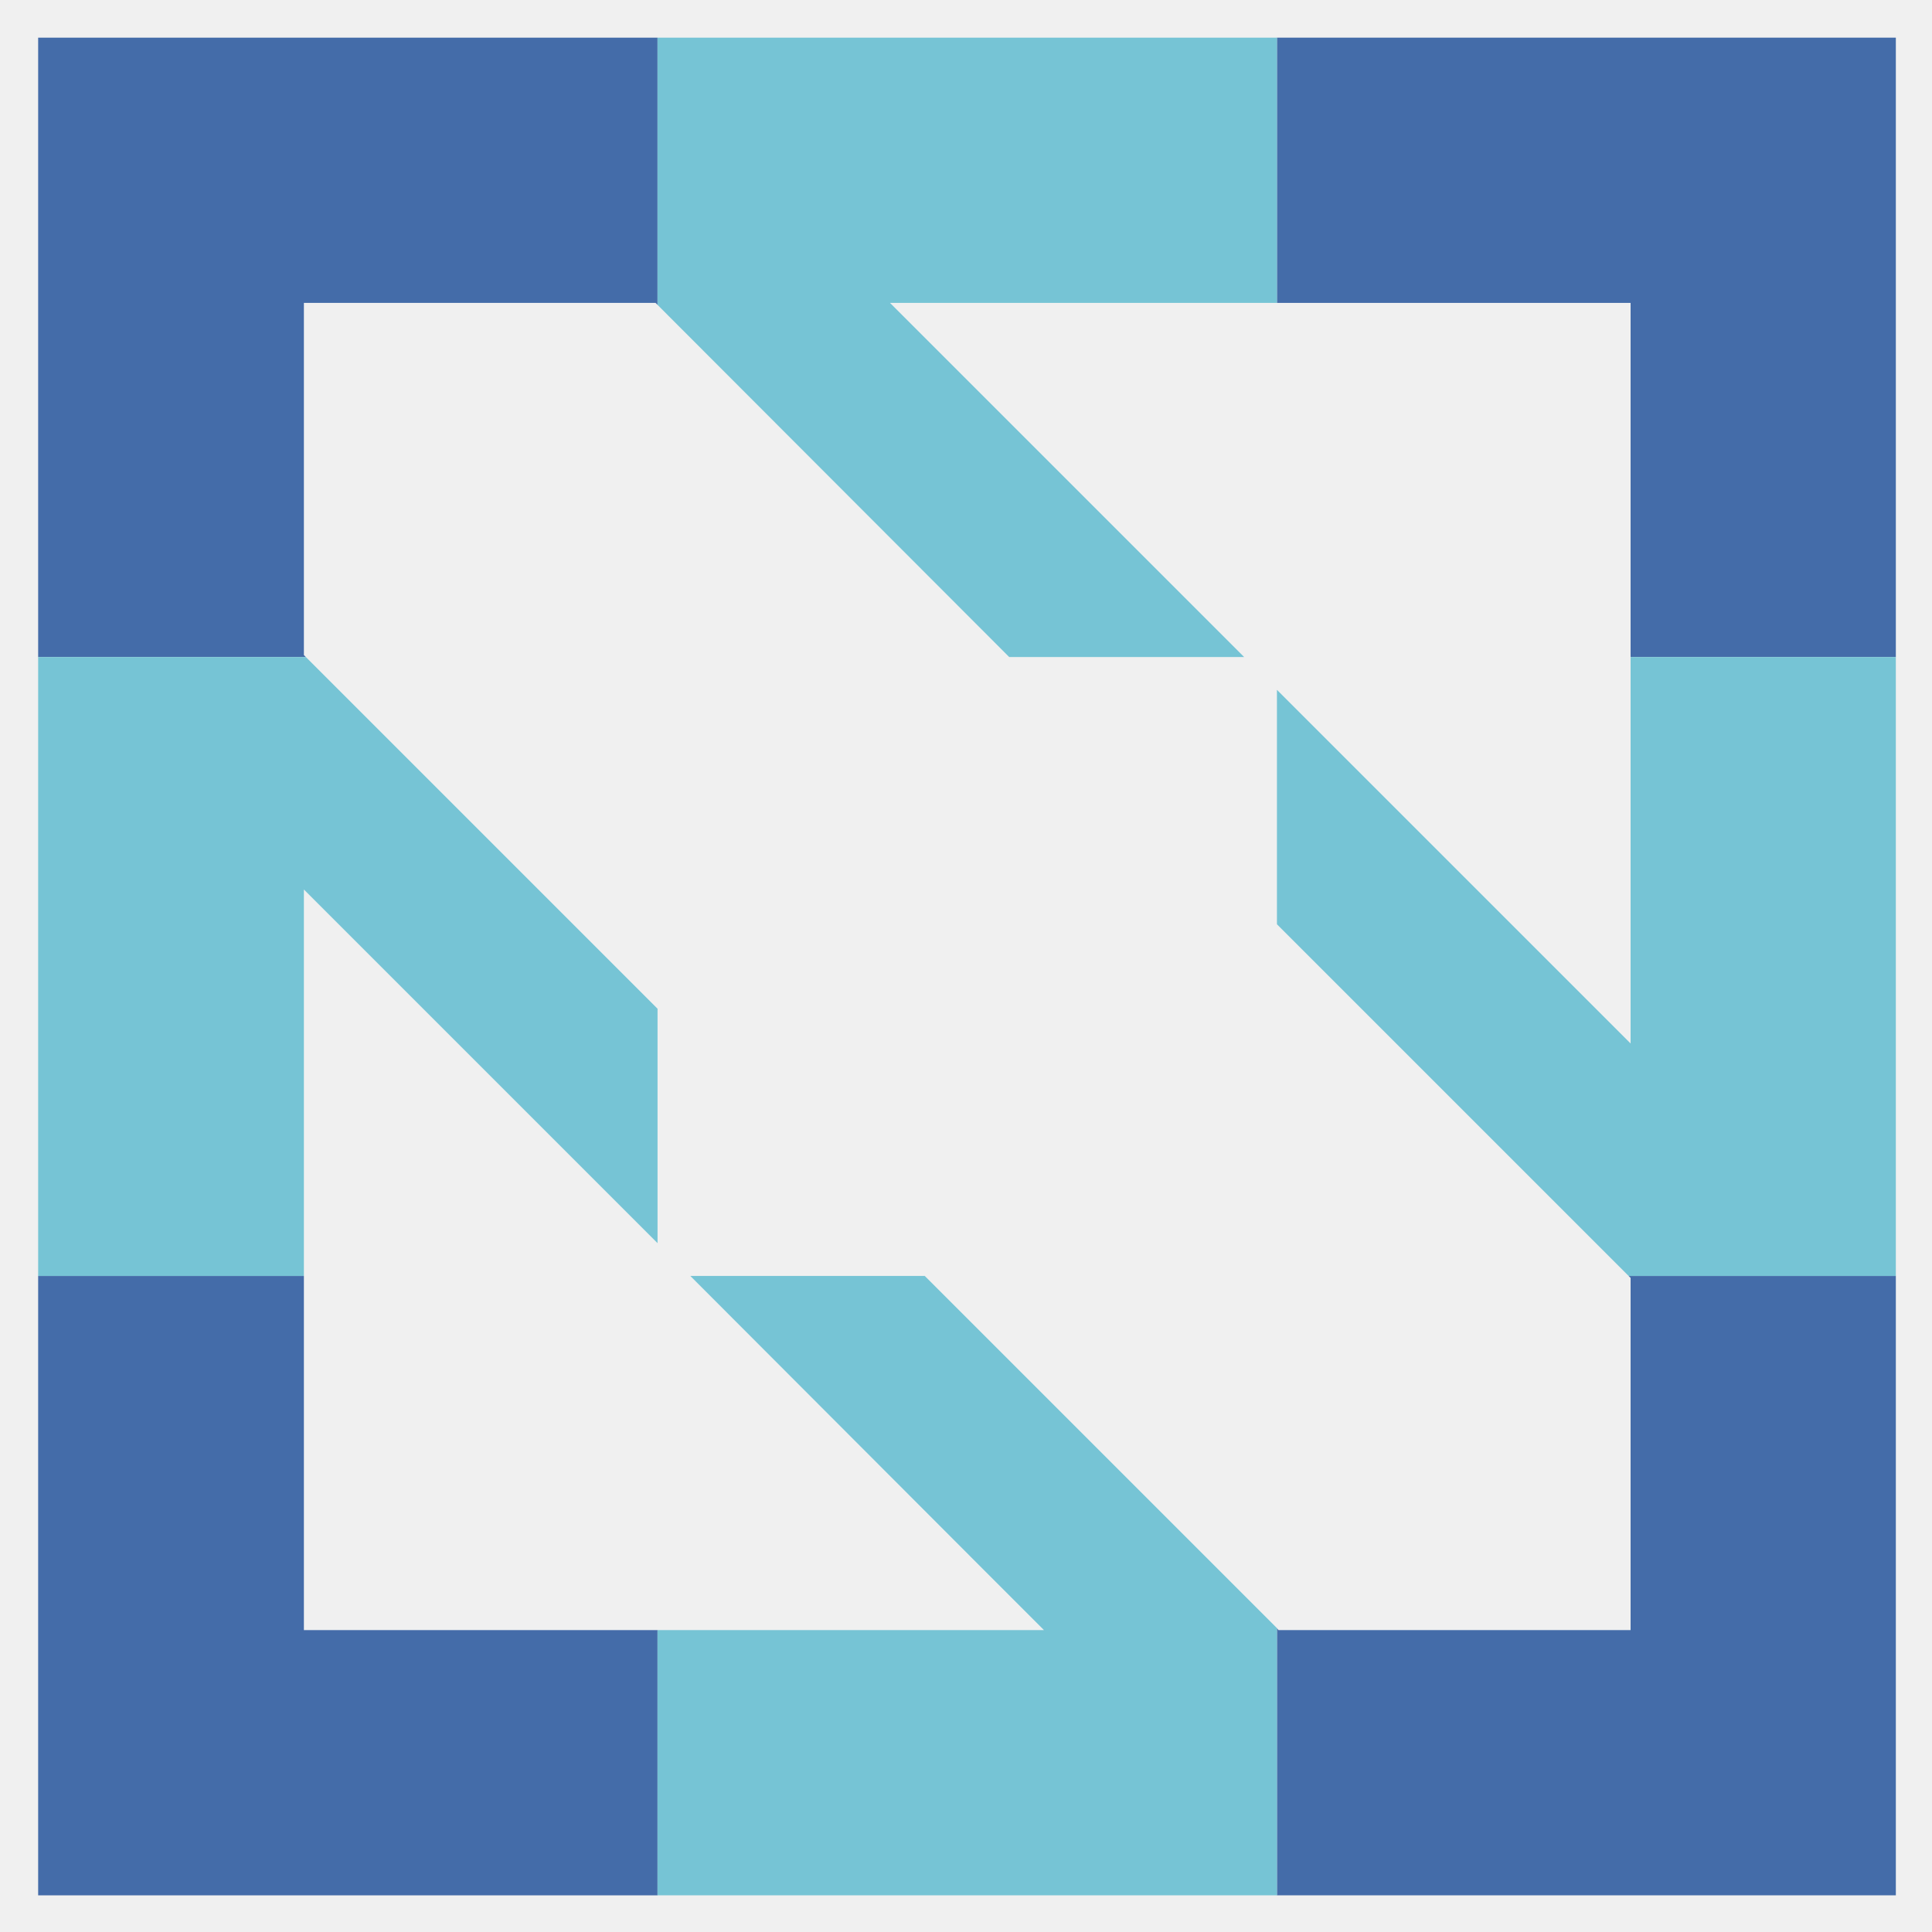
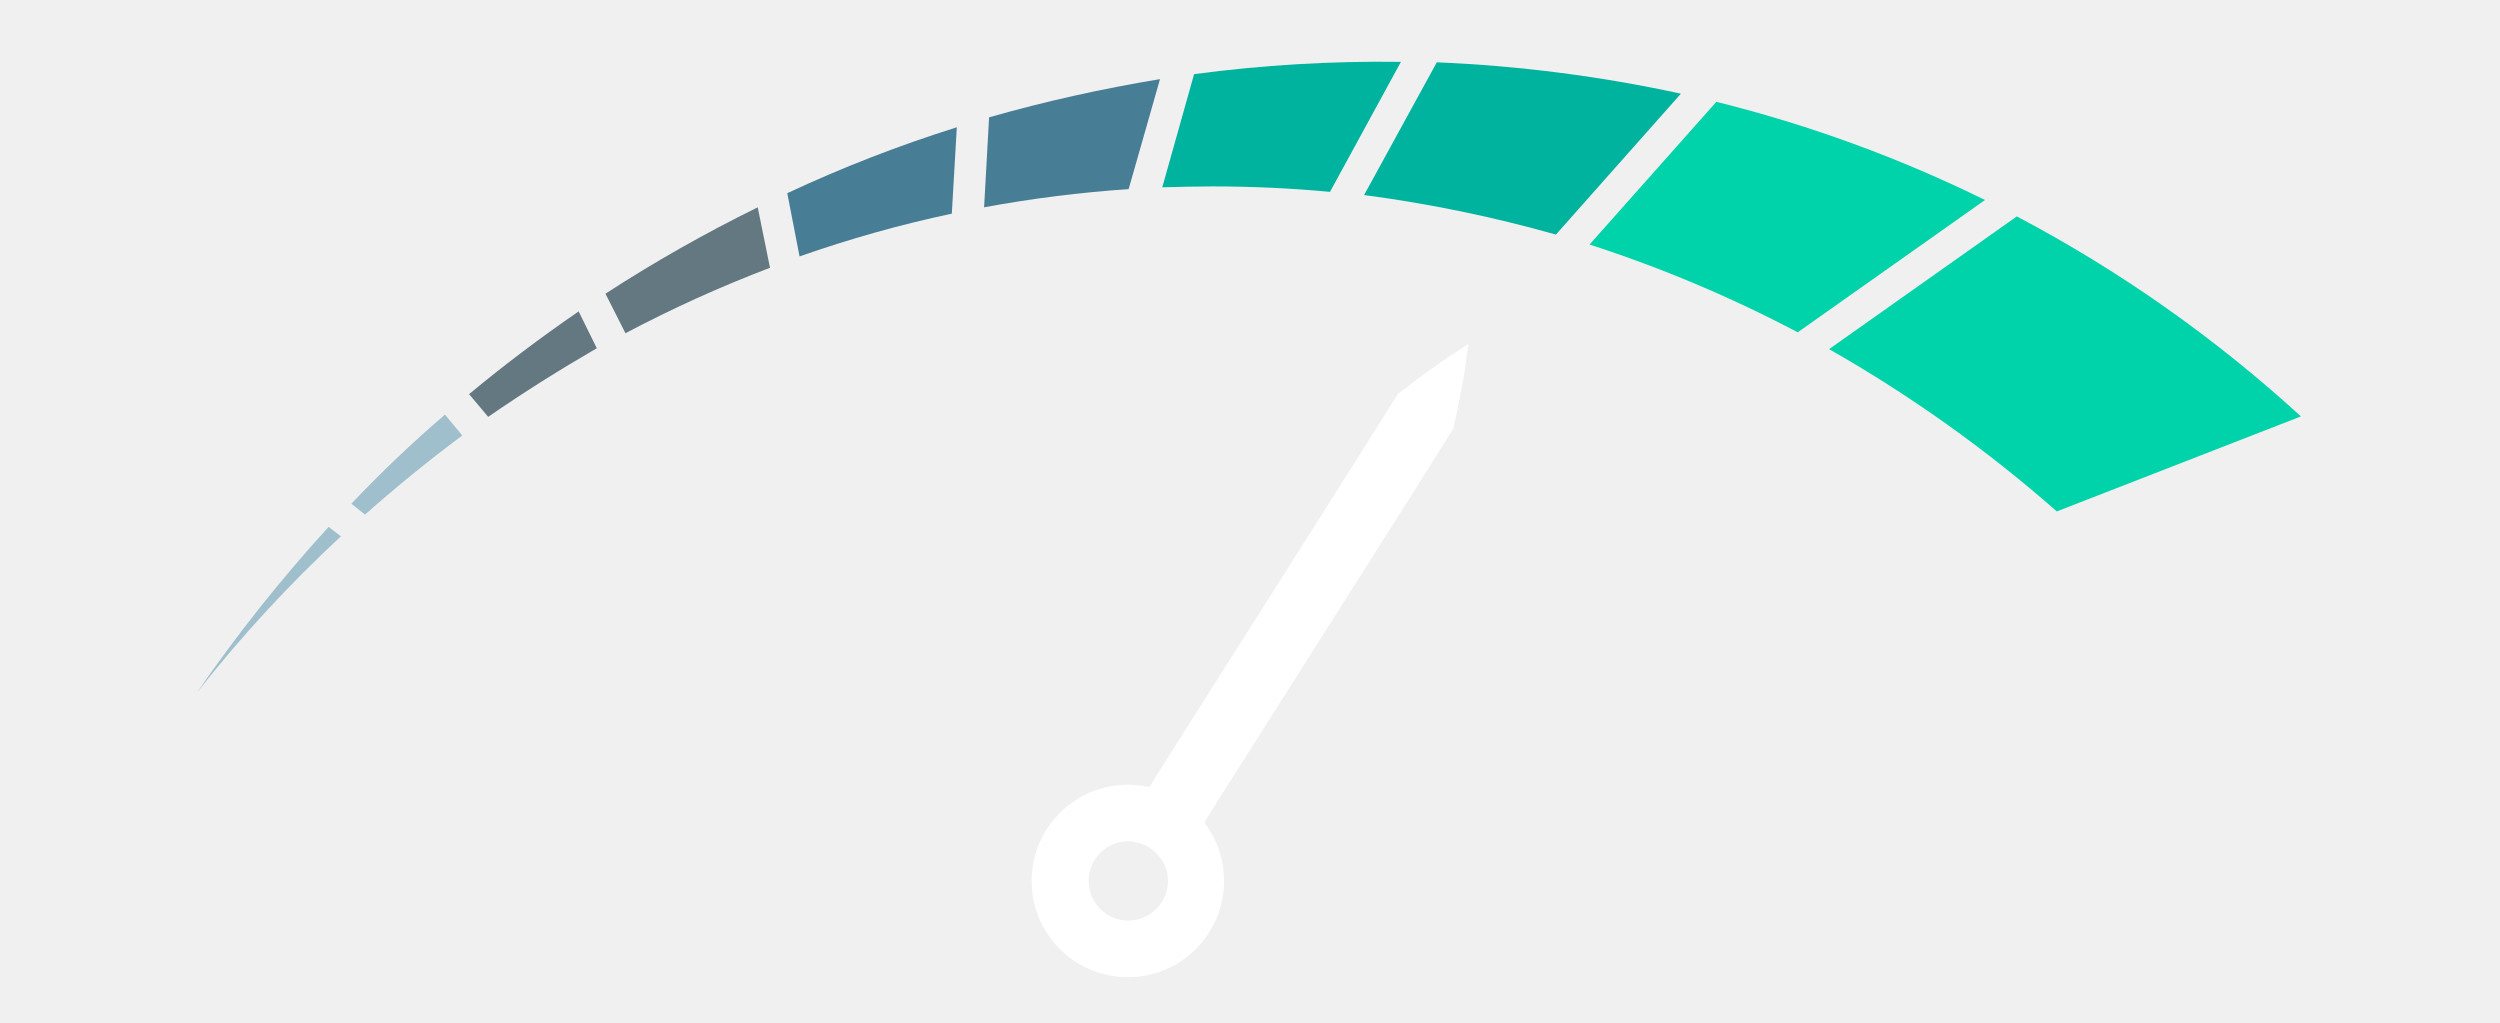
- <svg xmlns="http://www.w3.org/2000/svg" role="img" viewBox="5.52 5.02 388.96 388.96">
-   <style>svg {enable-background:new 0 0 400 400}</style>
-   <style>.st0{fill:#446ca9}.st1{fill:#76c4d5}</style>
-   <g id="XMLID_15_">
-     <g id="XMLID_78_">
-       <path id="XMLID_82_" d="M66.7 261.9H13.2v124.7h124.7v-53.4H66.7z" class="st0" />
-       <path id="XMLID_81_" d="M333.8 262.3v70.9h-70.9l-.3-.4v53.8h124.6V261.9h-53.8z" class="st0" />
-       <path id="XMLID_80_" d="M13.2 137.3h53.9l-.4-.4V66h70.8l.4.4V12.6H13.2z" class="st0" />
-       <path id="XMLID_79_" d="M262.6 12.6V66h71.2v71.3h53.4V12.6z" class="st0" />
-     </g>
-     <g id="XMLID_73_">
-       <path id="XMLID_77_" d="M256 137.3L184.7 66h77.9V12.6H137.9v53.8l70.8 70.9z" class="st1" />
-       <path id="XMLID_76_" d="M191.7 261.9h-47.2l59 59.1 12.2 12.2h-77.8v53.4h124.7v-53.8l-35.5-35.5z" class="st1" />
-       <path id="XMLID_75_" d="M333.8 137.3v77.8l-12.2-12.2-59-59v47.2l35.4 35.4 35.4 35.4h53.8V137.3z" class="st1" />
-       <path id="XMLID_74_" d="M137.9 208.1l-70.8-70.8H13.2v124.6h53.5v-77.8l71.2 71.2z" class="st1" />
-     </g>
+ <svg xmlns="http://www.w3.org/2000/svg" id="Layer_1" data-name="Layer 1" viewBox="0 0 550 225">
+   <defs>
+     <style>.cls-1{fill:#647881;}.cls-2{fill:#00b39f;}.cls-3{fill:#00d3a9;}.cls-4{fill:#9fbfcd;}.cls-5{fill:#477e96;}.cls-6{fill:#fff;}</style>
+   </defs>
+   <g id="Gauge">
+     <path class="cls-1" d="M137.6,73.31a284,284,0,0,1,31.8-14.4l-2.7-13.3a324.4,324.4,0,0,0-33.5,19Z" />
+     <path class="cls-2" d="M342.3,51.61l27.5-31a314.16,314.16,0,0,0-53.7-6.9l-16,29.2A297.91,297.91,0,0,1,342.3,51.61Z" />
+     <path class="cls-1" d="M131.3,76.61l-4-8.1c-8.3,5.7-16.4,11.8-24.1,18.2l4.2,5C115.2,86.31,123.2,81.31,131.3,76.61Z" />
+     <path class="cls-3" d="M395.5,73.11,436.7,44a295.56,295.56,0,0,0-59.1-21.6l-27.9,31.4A288.23,288.23,0,0,1,395.5,73.11Z" />
+     <path class="cls-4" d="M101.7,95.81l-3.8-4.6a272.51,272.51,0,0,0-20.6,19.6l3,2.4C87.2,107.11,94.3,101.31,101.7,95.81Z" />
+     <path class="cls-3" d="M443.7,47.61l-41.3,29.2a302.21,302.21,0,0,1,50.1,35.7l53.7-20.9A299.43,299.43,0,0,0,443.7,47.61Z" />
+     <path class="cls-4" d="M72.3,115.91a339,339,0,0,0-29,36.5A295.78,295.78,0,0,1,75,118Z" />
+     <path class="cls-5" d="M217.6,25.81l-1.1,19.8a276.24,276.24,0,0,1,31.8-4l6.9-24.2A335.64,335.64,0,0,0,217.6,25.81Z" />
+     <path class="cls-2" d="M255.7,41.21c3.6-.1,7.3-.2,11-.2,8.7,0,17.4.4,25.9,1.2l15.6-28.6a311.54,311.54,0,0,0-45.5,2.7Z" />
+     <path class="cls-5" d="M175.9,56.41A272.38,272.38,0,0,1,209.4,47l1.1-19a300.05,300.05,0,0,0-37.3,14.5Z" />
+   </g>
+   <g id="Needle">
+     <path class="cls-6" d="M249.83,172.71a21.17,21.17,0,1,0,19.4,22.8A21.18,21.18,0,0,0,249.83,172.71Zm-2.3,29.8a8.73,8.73,0,1,1,9.4-8A8.8,8.8,0,0,1,247.53,202.51Z" />
+     <path class="cls-6" d="M315,81.11c-2.6,1.8-5,3.7-7.5,5.6l-9.3,14.8L279.53,131l-18.7,29.5-4.7,7.4-2.3,3.7a11.27,11.27,0,0,1-1.2,1.8,5.17,5.17,0,0,0-1.2,1.8c-.7,3-1.3,6-1.9,9.1a2.77,2.77,0,0,0-.1.9,8.59,8.59,0,0,1,6.1,3.9,5.58,5.58,0,0,1,.8-.5c2.6-1.8,5-3.7,7.5-5.6a4.53,4.53,0,0,0,1.1-1.9,18.58,18.58,0,0,1,1.1-1.9l2.3-3.7,4.7-7.4,18.7-29.5,18.7-29.5,9.3-14.8c.7-3,1.3-6.1,1.9-9.2s1-6.2,1.4-9.4C320.23,77.51,317.53,79.21,315,81.11Z" />
  </g>
</svg>
